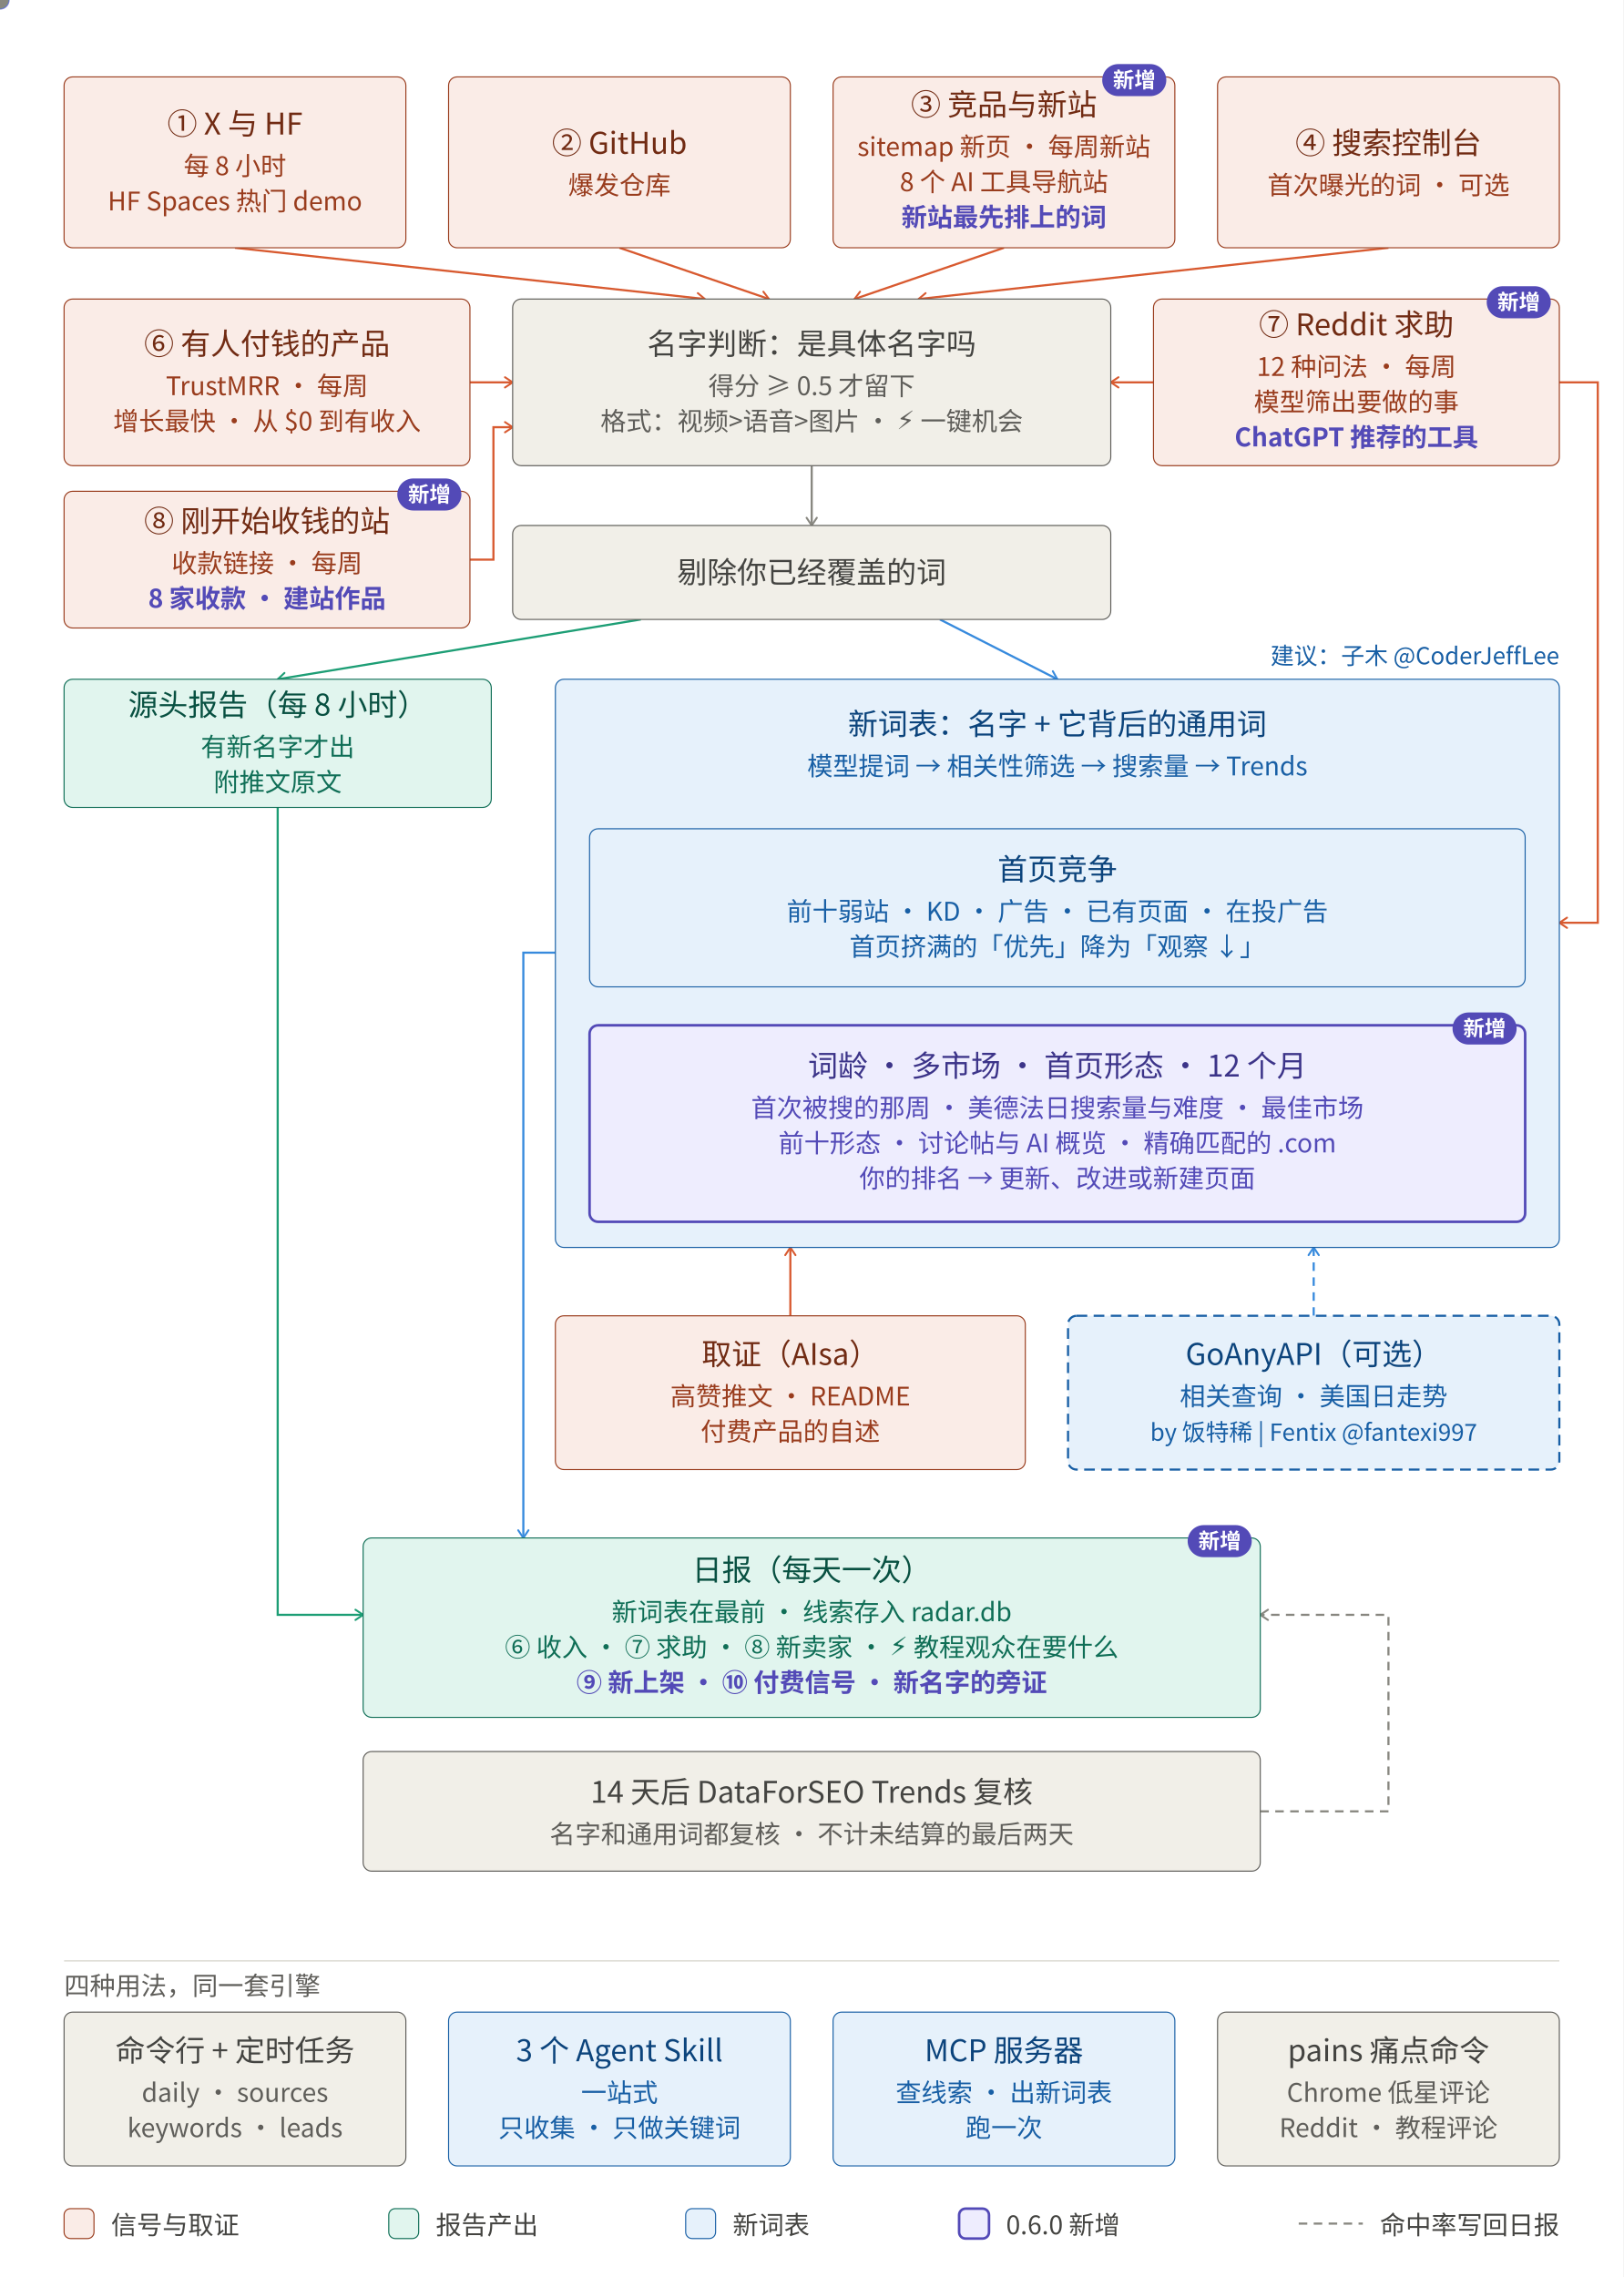
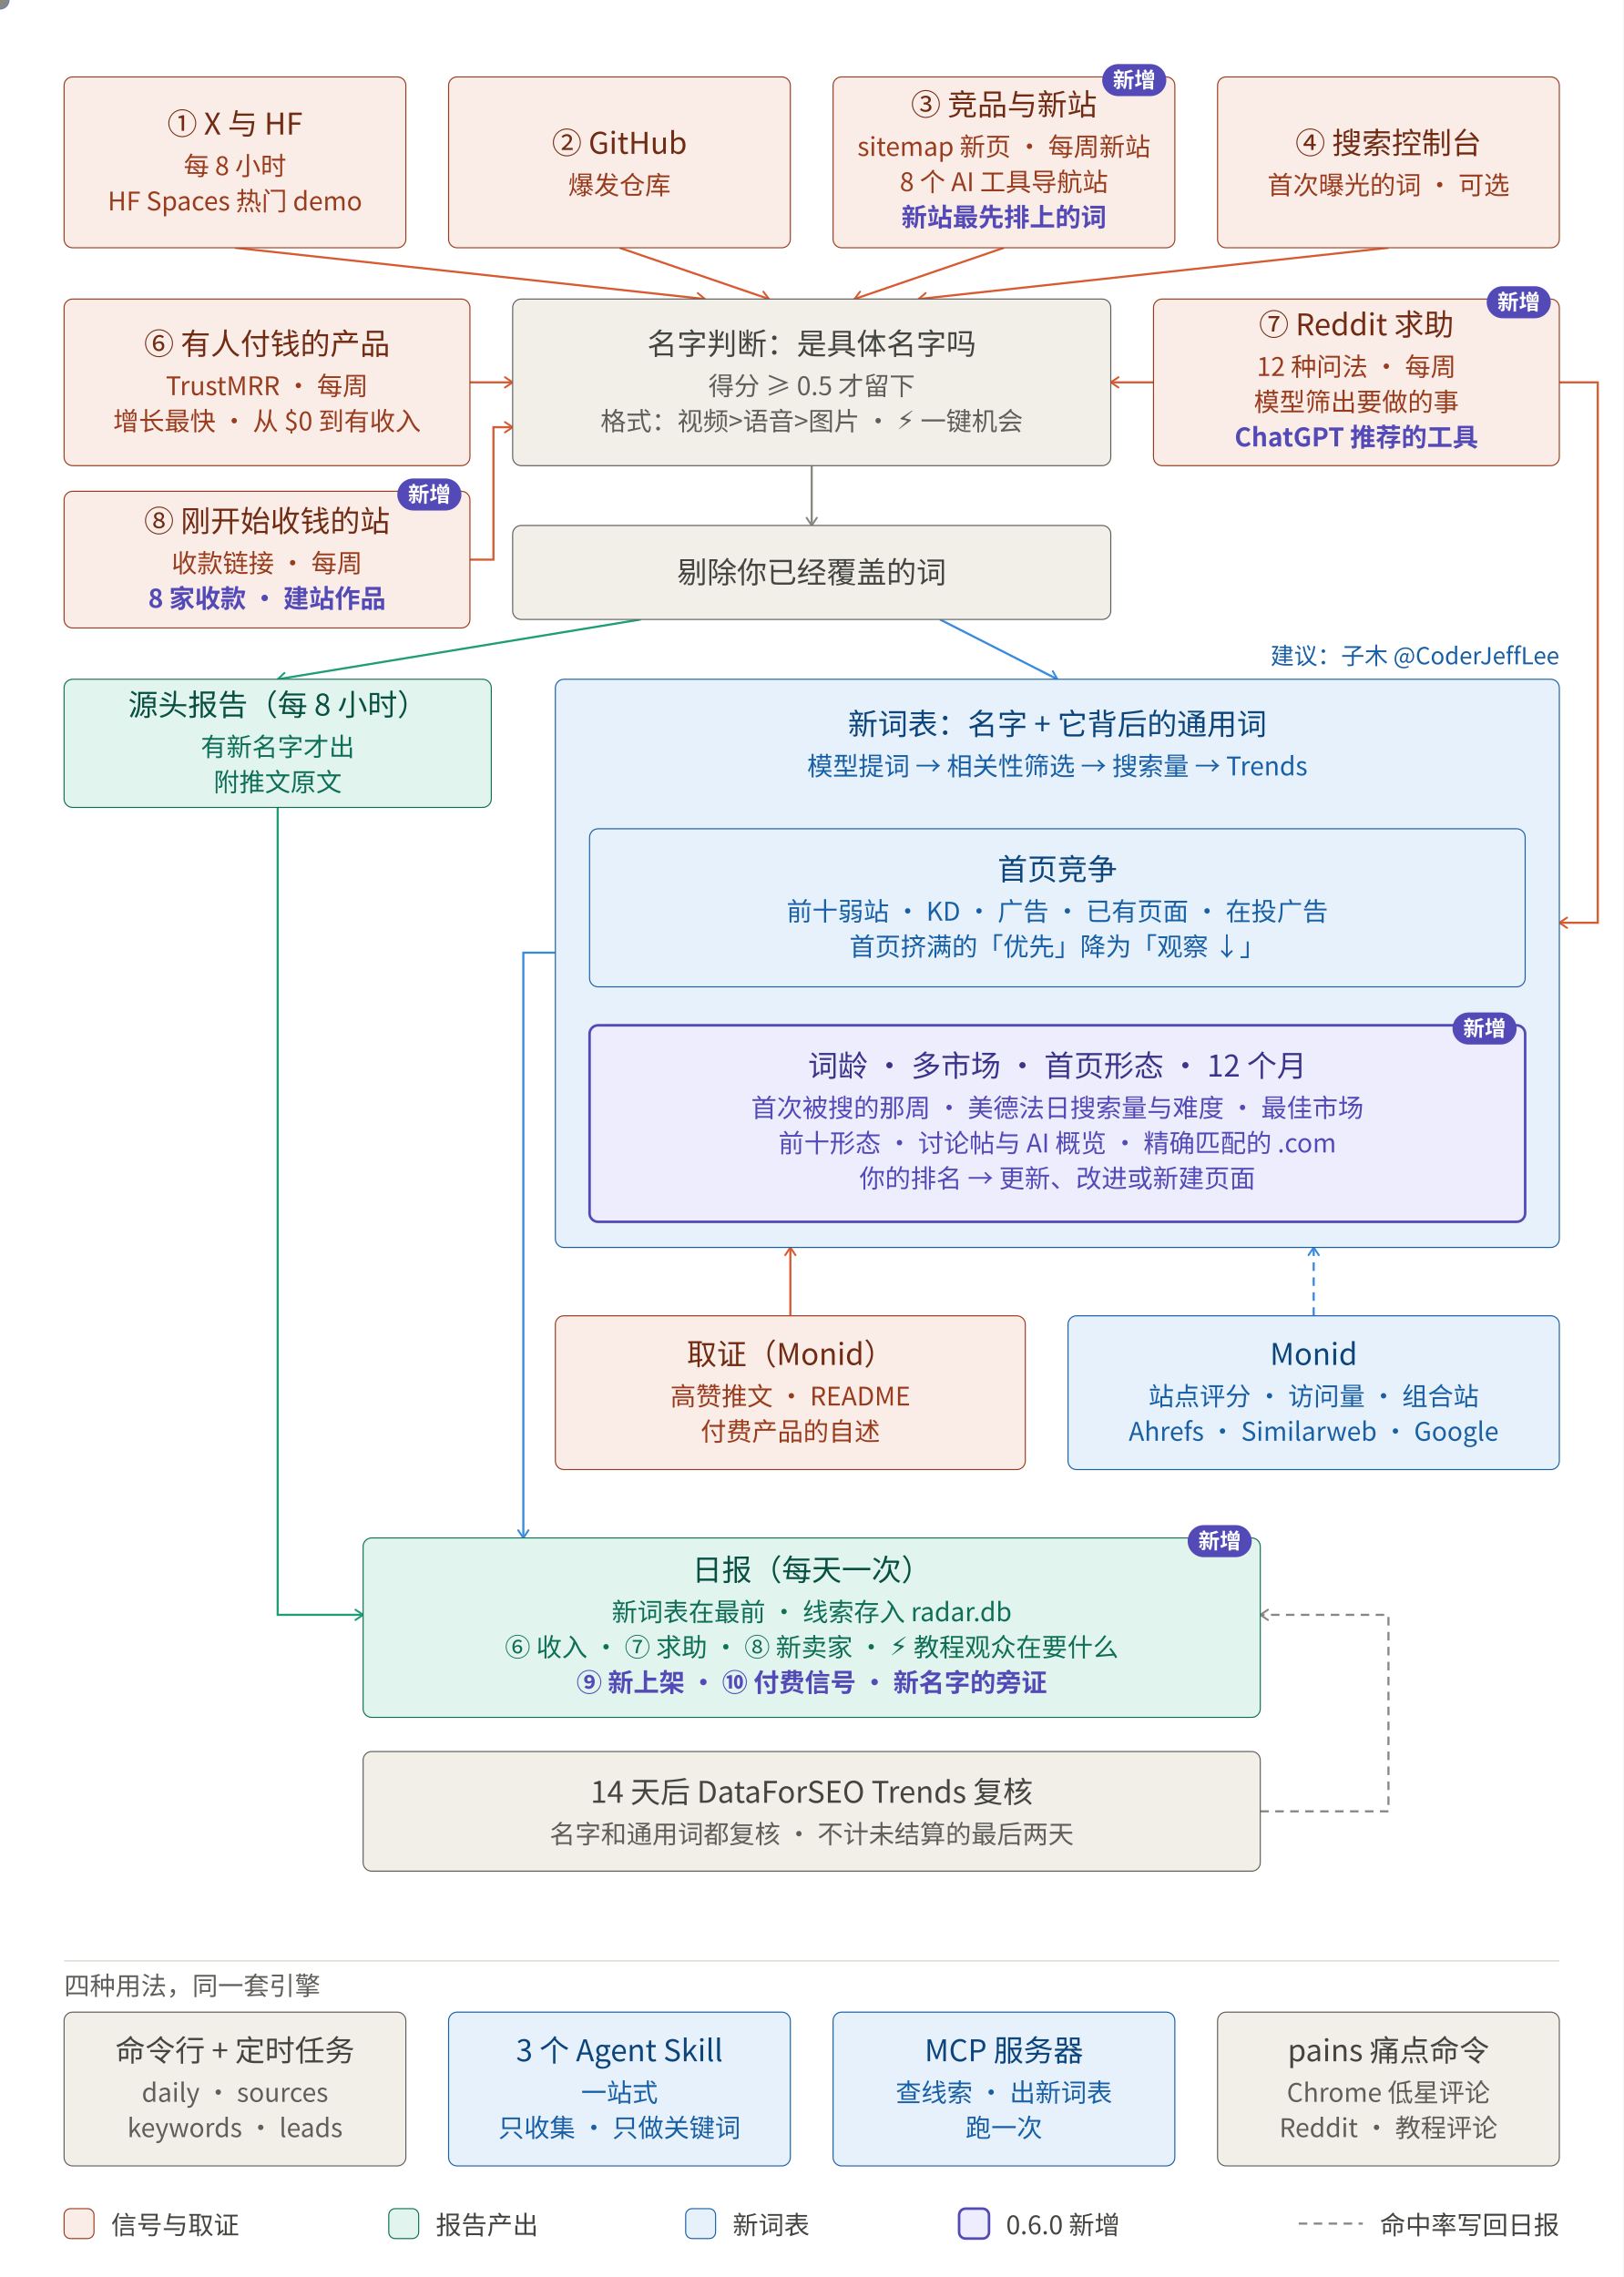
<svg xmlns="http://www.w3.org/2000/svg" width="1520" height="2132" viewBox="0 0 760 1066" font-family="Hiragino Sans GB, PingFang SC, Noto Sans CJK SC, sans-serif">
  <defs>
    <marker id="arrow" viewBox="0 0 10 10" refX="8" refY="5" markerWidth="6" markerHeight="6" orient="auto-start-reverse">
      <path d="M2 1L8 5L2 9" fill="none" stroke="context-stroke" stroke-width="1.5" stroke-linecap="round" stroke-linejoin="round" />
    </marker>
  </defs>
  <rect width="760" height="1066" fill="#FFFFFF" />
  <path id="p1" d="M110 116 L330 140" fill="none" stroke="#D85A30" stroke-width="1" marker-end="url(#arrow)" />
  <path id="p2" d="M290 116 L360 140" fill="none" stroke="#D85A30" stroke-width="1" marker-end="url(#arrow)" />
  <path id="p3" d="M470 116 L400 140" fill="none" stroke="#D85A30" stroke-width="1" marker-end="url(#arrow)" />
  <path id="p4" d="M650 116 L430 140" fill="none" stroke="#D85A30" stroke-width="1" marker-end="url(#arrow)" />
  <path id="p6" d="M220 179 L240 179" fill="none" stroke="#D85A30" stroke-width="1" marker-end="url(#arrow)" />
  <path id="p7" d="M540 179 L520 179" fill="none" stroke="#D85A30" stroke-width="1" marker-end="url(#arrow)" />
  <path id="p8b" d="M220 262 L231 262 L231 200 L240 200" fill="none" stroke="#D85A30" stroke-width="1" marker-end="url(#arrow)" />
  <path id="p7b" d="M730 179 L748 179 L748 432 L730 432" fill="none" stroke="#D85A30" stroke-width="1" marker-end="url(#arrow)" />
  <path id="p5" d="M380 218 L380 246" fill="none" stroke="#888780" stroke-width="1" marker-end="url(#arrow)" />
  <path id="p8" d="M300 290 L130 318" fill="none" stroke="#1D9E75" stroke-width="1" marker-end="url(#arrow)" />
  <path id="p9" d="M440 290 L495 318" fill="none" stroke="#378ADD" stroke-width="1" marker-end="url(#arrow)" />
  <path id="p15" d="M495 462 L495 480" fill="none" stroke="#7F77DD" stroke-width="1.4" marker-end="url(#arrow)" />
  <path id="p10" d="M370 616 L370 584" fill="none" stroke="#D85A30" stroke-width="1" marker-end="url(#arrow)" />
  <path id="p11" d="M615 616 L615 584" fill="none" stroke="#378ADD" stroke-width="1" stroke-dasharray="4 3" marker-end="url(#arrow)" />
  <path id="p12" d="M130 378 L130 756 L170 756" fill="none" stroke="#1D9E75" stroke-width="1" marker-end="url(#arrow)" />
  <path id="p13" d="M260 446 L245 446 L245 720" fill="none" stroke="#378ADD" stroke-width="1" marker-end="url(#arrow)" />
  <path id="p14" d="M590 848 L650 848 L650 756 L590 756" fill="none" stroke="#888780" stroke-width="1" stroke-dasharray="4 3" marker-end="url(#arrow)" />
  <g font-size="14" text-anchor="middle">
    <rect x="30" y="36" width="160" height="80" rx="4" fill="#FAECE7" stroke="#993C1D" stroke-width="0.5" />
    <text x="110.0" y="63.0" fill="#712B13" font-weight="500">① X 与 HF</text>
    <text x="110.0" y="82.0" fill="#993C1D" font-size="12">每 8 小时</text>
    <text x="110.0" y="98.5" fill="#993C1D" font-size="12">HF Spaces 热门 demo</text>
    <rect x="210" y="36" width="160" height="80" rx="4" fill="#FAECE7" stroke="#993C1D" stroke-width="0.5" />
    <text x="290.0" y="72.0" fill="#712B13" font-weight="500">② GitHub</text>
    <text x="290.0" y="91.0" fill="#993C1D" font-size="12">爆发仓库</text>
    <rect x="390" y="36" width="160" height="80" rx="4" fill="#FAECE7" stroke="#993C1D" stroke-width="0.5" />
    <text x="470.0" y="54.0" fill="#712B13" font-weight="500">③ 竞品与新站</text>
    <text x="470.0" y="73.0" fill="#993C1D" font-size="12">sitemap 新页 · 每周新站</text>
    <text x="470.0" y="89.5" fill="#993C1D" font-size="12">8 个 AI 工具导航站</text>
    <text x="470.0" y="106.0" fill="#534AB7" font-size="12" font-weight="600">新站最先排上的词</text>
    <rect x="516" y="30" width="30" height="15" rx="7.5" fill="#534AB7" />
    <text x="531" y="41" font-size="10" fill="#FFFFFF" font-weight="600">新增</text>
    <rect x="570" y="36" width="160" height="80" rx="4" fill="#FAECE7" stroke="#993C1D" stroke-width="0.5" />
    <text x="650.0" y="72.0" fill="#712B13" font-weight="500">④ 搜索控制台</text>
    <text x="650.0" y="91.0" fill="#993C1D" font-size="12">首次曝光的词 · 可选</text>
    <rect x="30" y="140" width="190" height="78" rx="4" fill="#FAECE7" stroke="#993C1D" stroke-width="0.5" />
    <text x="125.0" y="166.0" fill="#712B13" font-weight="500">⑥ 有人付钱的产品</text>
    <text x="125.0" y="185.0" fill="#993C1D" font-size="12">TrustMRR · 每周</text>
    <text x="125.0" y="201.5" fill="#993C1D" font-size="12">增长最快 · 从 $0 到有收入</text>
    <rect x="240" y="140" width="280" height="78" rx="4" fill="#F1EFE8" stroke="#5F5E5A" stroke-width="0.5" />
    <text x="380.0" y="166.0" fill="#444441" font-weight="500">名字判断：是具体名字吗</text>
    <text x="380.0" y="185.0" fill="#5F5E5A" font-size="12">得分 ≥ 0.5 才留下</text>
    <text x="380.0" y="201.5" fill="#5F5E5A" font-size="12">格式：视频&gt;语音&gt;图片 · ⚡ 一键机会</text>
    <rect x="540" y="140" width="190" height="78" rx="4" fill="#FAECE7" stroke="#993C1D" stroke-width="0.5" />
    <text x="635.0" y="157.0" fill="#712B13" font-weight="500">⑦ Reddit 求助</text>
    <text x="635.0" y="176.0" fill="#993C1D" font-size="12">12 种问法 · 每周</text>
    <text x="635.0" y="192.5" fill="#993C1D" font-size="12">模型筛出要做的事</text>
    <text x="635.0" y="209.0" fill="#534AB7" font-size="12" font-weight="600">ChatGPT 推荐的工具</text>
    <rect x="696" y="134" width="30" height="15" rx="7.5" fill="#534AB7" />
    <text x="711" y="145" font-size="10" fill="#FFFFFF" font-weight="600">新增</text>
    <rect x="30" y="230" width="190" height="64" rx="4" fill="#FAECE7" stroke="#993C1D" stroke-width="0.5" />
    <text x="125.0" y="249.0" fill="#712B13" font-weight="500">⑧ 刚开始收钱的站</text>
    <text x="125.0" y="268.0" fill="#993C1D" font-size="12">收款链接 · 每周</text>
    <text x="125.0" y="284.5" fill="#534AB7" font-size="12" font-weight="600">8 家收款 · 建站作品</text>
    <rect x="186" y="224" width="30" height="15" rx="7.5" fill="#534AB7" />
    <text x="201" y="235" font-size="10" fill="#FFFFFF" font-weight="600">新增</text>
    <rect x="240" y="246" width="280" height="44" rx="4" fill="#F1EFE8" stroke="#5F5E5A" stroke-width="0.5" />
    <text x="380.0" y="273.0" fill="#444441" font-weight="500">剔除你已经覆盖的词</text>
    <rect x="30" y="318" width="200" height="60" rx="4" fill="#E1F5EE" stroke="#0F6E56" stroke-width="0.5" />
    <text x="130.0" y="335.0" fill="#085041" font-weight="500">源头报告（每 8 小时）</text>
    <text x="130.0" y="354.0" fill="#0F6E56" font-size="12">有新名字才出</text>
    <text x="130.0" y="370.5" fill="#0F6E56" font-size="12">附推文原文</text>
    <rect x="260" y="318" width="470" height="266" rx="4" fill="#E6F1FB" stroke="#185FA5" stroke-width="0.5" />
    <text x="495.0" y="344.0" fill="#0C447C" font-weight="500">新词表：名字 + 它背后的通用词</text>
    <text x="495.0" y="363.0" fill="#185FA5" font-size="12">模型提词 → 相关性筛选 → 搜索量 → Trends</text>
    <rect x="276" y="388" width="438" height="74" rx="4" fill="#E6F1FB" stroke="#185FA5" stroke-width="0.5" />
    <text x="495.0" y="412.0" fill="#0C447C" font-weight="500">首页竞争</text>
    <text x="495.0" y="431.0" fill="#185FA5" font-size="12">前十弱站 · KD · 广告 · 已有页面 · 在投广告</text>
    <text x="495.0" y="447.5" fill="#185FA5" font-size="12">首页挤满的「优先」降为「观察 ↓」</text>
    <rect x="276" y="480" width="438" height="92" rx="4" fill="#EEEDFE" stroke="#534AB7" stroke-width="1.2" />
    <text x="495.0" y="504.0" fill="#3C3489" font-weight="500">词龄 · 多市场 · 首页形态 · 12 个月</text>
    <text x="495.0" y="523.0" fill="#534AB7" font-size="12">首次被搜的那周 · 美德法日搜索量与难度 · 最佳市场</text>
    <text x="495.0" y="539.5" fill="#534AB7" font-size="12">前十形态 · 讨论帖与 AI 概览 · 精确匹配的 .com</text>
    <text x="495.0" y="556.0" fill="#534AB7" font-size="12">你的排名 → 更新、改进或新建页面</text>
    <rect x="680" y="474" width="30" height="15" rx="7.5" fill="#534AB7" />
    <text x="695" y="485" font-size="10" fill="#FFFFFF" font-weight="600">新增</text>
    <rect x="260" y="616" width="220" height="72" rx="4" fill="#FAECE7" stroke="#993C1D" stroke-width="0.5" />
-     <text x="370.0" y="639.0" fill="#712B13" font-weight="500">取证（AIsa）</text>
+     <text x="370.0" y="639.0" fill="#712B13" font-weight="500">取证（Monid）</text>
    <text x="370.0" y="658.0" fill="#993C1D" font-size="12">高赞推文 · README</text>
    <text x="370.0" y="674.5" fill="#993C1D" font-size="12">付费产品的自述</text>
-     <rect x="500" y="616" width="230" height="72" rx="4" fill="#E6F1FB" stroke="#185FA5" stroke-width="1" stroke-dasharray="5 3" />
-     <text x="615.0" y="639.0" fill="#0C447C" font-weight="500">GoAnyAPI（可选）</text>
-     <text x="615.0" y="658.0" fill="#185FA5" font-size="12">相关查询 · 美国日走势</text>
-     <text x="615.0" y="674.5" fill="#185FA5" font-size="11">by 饭特稀 | Fentix @fantexi997</text>
+     <rect x="500" y="616" width="230" height="72" rx="4" fill="#E6F1FB" stroke="#185FA5" stroke-width="0.5" />
+     <text x="615.0" y="639.0" fill="#0C447C" font-weight="500">Monid</text>
+     <text x="615.0" y="658.0" fill="#185FA5" font-size="12">站点评分 · 访问量 · 组合站</text>
+     <text x="615.0" y="674.5" fill="#185FA5" font-size="12">Ahrefs · Similarweb · Google</text>
    <rect x="170" y="720" width="420" height="84" rx="4" fill="#E1F5EE" stroke="#0F6E56" stroke-width="0.5" />
    <text x="380.0" y="740.0" fill="#085041" font-weight="500">日报（每天一次）</text>
    <text x="380.0" y="759.0" fill="#0F6E56" font-size="12">新词表在最前 · 线索存入 radar.db</text>
    <text x="380.0" y="775.5" fill="#0F6E56" font-size="12">⑥ 收入 · ⑦ 求助 · ⑧ 新卖家 · ⚡ 教程观众在要什么</text>
    <text x="380.0" y="792.0" fill="#534AB7" font-size="12" font-weight="600">⑨ 新上架 · ⑩ 付费信号 · 新名字的旁证</text>
    <rect x="556" y="714" width="30" height="15" rx="7.5" fill="#534AB7" />
    <text x="571" y="725" font-size="10" fill="#FFFFFF" font-weight="600">新增</text>
    <rect x="170" y="820" width="420" height="56" rx="4" fill="#F1EFE8" stroke="#5F5E5A" stroke-width="0.5" />
    <text x="380.0" y="844.0" fill="#444441" font-weight="500">14 天后 DataForSEO Trends 复核</text>
    <text x="380.0" y="863.0" fill="#5F5E5A" font-size="12">名字和通用词都复核 · 不计未结算的最后两天</text>
    <rect x="30" y="942" width="160" height="72" rx="4" fill="#F1EFE8" stroke="#5F5E5A" stroke-width="0.5" />
    <text x="110.0" y="965.0" fill="#444441" font-weight="500">命令行 + 定时任务</text>
    <text x="110.0" y="984.0" fill="#5F5E5A" font-size="12">daily · sources</text>
    <text x="110.0" y="1000.5" fill="#5F5E5A" font-size="12">keywords · leads</text>
    <rect x="210" y="942" width="160" height="72" rx="4" fill="#E6F1FB" stroke="#185FA5" stroke-width="0.5" />
    <text x="290.0" y="965.0" fill="#0C447C" font-weight="500">3 个 Agent Skill</text>
    <text x="290.0" y="984.0" fill="#185FA5" font-size="12">一站式</text>
    <text x="290.0" y="1000.5" fill="#185FA5" font-size="12">只收集 · 只做关键词</text>
    <rect x="390" y="942" width="160" height="72" rx="4" fill="#E6F1FB" stroke="#185FA5" stroke-width="0.5" />
    <text x="470.0" y="965.0" fill="#0C447C" font-weight="500">MCP 服务器</text>
    <text x="470.0" y="984.0" fill="#185FA5" font-size="12">查线索 · 出新词表</text>
    <text x="470.0" y="1000.5" fill="#185FA5" font-size="12">跑一次</text>
    <rect x="570" y="942" width="160" height="72" rx="4" fill="#F1EFE8" stroke="#5F5E5A" stroke-width="0.5" />
    <text x="650.0" y="965.0" fill="#444441" font-weight="500">pains 痛点命令</text>
    <text x="650.0" y="984.0" fill="#5F5E5A" font-size="12">Chrome 低星评论</text>
    <text x="650.0" y="1000.5" fill="#5F5E5A" font-size="12">Reddit · 教程评论</text>
  </g>
  <path d="M30 918 H730" stroke="#D3D1C7" stroke-width="0.5" fill="none" />
  <text x="30" y="934" font-size="12" fill="#5F5E5A" font-weight="500">四种用法，同一套引擎</text>
  <text x="730" y="311" text-anchor="end" font-size="11" fill="#185FA5">建议：子木 @CoderJeffLee</text>
  <rect x="30" y="1034" width="14" height="14" rx="3" fill="#FAECE7" stroke="#993C1D" stroke-width="0.5" />
  <text x="52" y="1046" font-size="12" fill="#444441">信号与取证</text>
  <rect x="182" y="1034" width="14" height="14" rx="3" fill="#E1F5EE" stroke="#0F6E56" stroke-width="0.5" />
  <text x="204" y="1046" font-size="12" fill="#444441">报告产出</text>
  <rect x="321" y="1034" width="14" height="14" rx="3" fill="#E6F1FB" stroke="#185FA5" stroke-width="0.5" />
  <text x="343" y="1046" font-size="12" fill="#444441">新词表</text>
  <rect x="449" y="1034" width="14" height="14" rx="3" fill="#EEEDFE" stroke="#534AB7" stroke-width="1.2" />
  <text x="471" y="1046" font-size="12" fill="#444441">0.6.0 新增</text>
  <path d="M608 1041 H638" stroke="#888780" stroke-width="1" stroke-dasharray="4 3" fill="none" />
  <text x="646" y="1046" font-size="12" fill="#444441">命中率写回日报</text>
  <circle r="4" fill="#D85A30">
    <animateMotion dur="2.4s" repeatCount="indefinite" begin="0.0s">
      <mpath href="#p1" />
    </animateMotion>
  </circle>
  <circle r="4" fill="#D85A30">
    <animateMotion dur="2.4s" repeatCount="indefinite" begin="0.6s">
      <mpath href="#p2" />
    </animateMotion>
  </circle>
  <circle r="4" fill="#D85A30">
    <animateMotion dur="2.4s" repeatCount="indefinite" begin="1.2s">
      <mpath href="#p3" />
    </animateMotion>
  </circle>
  <circle r="4" fill="#D85A30">
    <animateMotion dur="2.4s" repeatCount="indefinite" begin="1.8s">
      <mpath href="#p4" />
    </animateMotion>
  </circle>
  <circle r="4" fill="#D85A30">
    <animateMotion dur="1.2s" repeatCount="indefinite" begin="0.2s">
      <mpath href="#p6" />
    </animateMotion>
  </circle>
  <circle r="4" fill="#D85A30">
    <animateMotion dur="1.2s" repeatCount="indefinite" begin="0.8s">
      <mpath href="#p7" />
    </animateMotion>
  </circle>
  <circle r="4" fill="#D85A30">
    <animateMotion dur="1.6s" repeatCount="indefinite" begin="0.5s">
      <mpath href="#p8b" />
    </animateMotion>
  </circle>
  <circle r="4" fill="#D85A30">
    <animateMotion dur="2.8s" repeatCount="indefinite" begin="0.4s">
      <mpath href="#p7b" />
    </animateMotion>
  </circle>
  <circle r="4" fill="#888780">
    <animateMotion dur="1.2s" repeatCount="indefinite" begin="0.3s">
      <mpath href="#p5" />
    </animateMotion>
  </circle>
  <circle r="4" fill="#1D9E75">
    <animateMotion dur="1.6s" repeatCount="indefinite" begin="0.0s">
      <mpath href="#p8" />
    </animateMotion>
  </circle>
  <circle r="4" fill="#378ADD">
    <animateMotion dur="1.6s" repeatCount="indefinite" begin="0.4s">
      <mpath href="#p9" />
    </animateMotion>
  </circle>
  <circle r="4.5" fill="#7F77DD">
    <animateMotion dur="1.0s" repeatCount="indefinite" begin="0.3s">
      <mpath href="#p15" />
    </animateMotion>
  </circle>
  <circle r="4" fill="#D85A30">
    <animateMotion dur="1.4s" repeatCount="indefinite" begin="0.8s">
      <mpath href="#p10" />
    </animateMotion>
  </circle>
  <circle r="4" fill="#378ADD">
    <animateMotion dur="1.4s" repeatCount="indefinite" begin="1.2s">
      <mpath href="#p11" />
    </animateMotion>
  </circle>
  <circle r="4" fill="#1D9E75">
    <animateMotion dur="2.8s" repeatCount="indefinite" begin="0.2s">
      <mpath href="#p12" />
    </animateMotion>
  </circle>
  <circle r="4" fill="#378ADD">
    <animateMotion dur="2.2s" repeatCount="indefinite" begin="0.6s">
      <mpath href="#p13" />
    </animateMotion>
  </circle>
  <circle r="4" fill="#888780">
    <animateMotion dur="4.8s" repeatCount="indefinite" begin="0.0s">
      <mpath href="#p14" />
    </animateMotion>
  </circle>
</svg>
